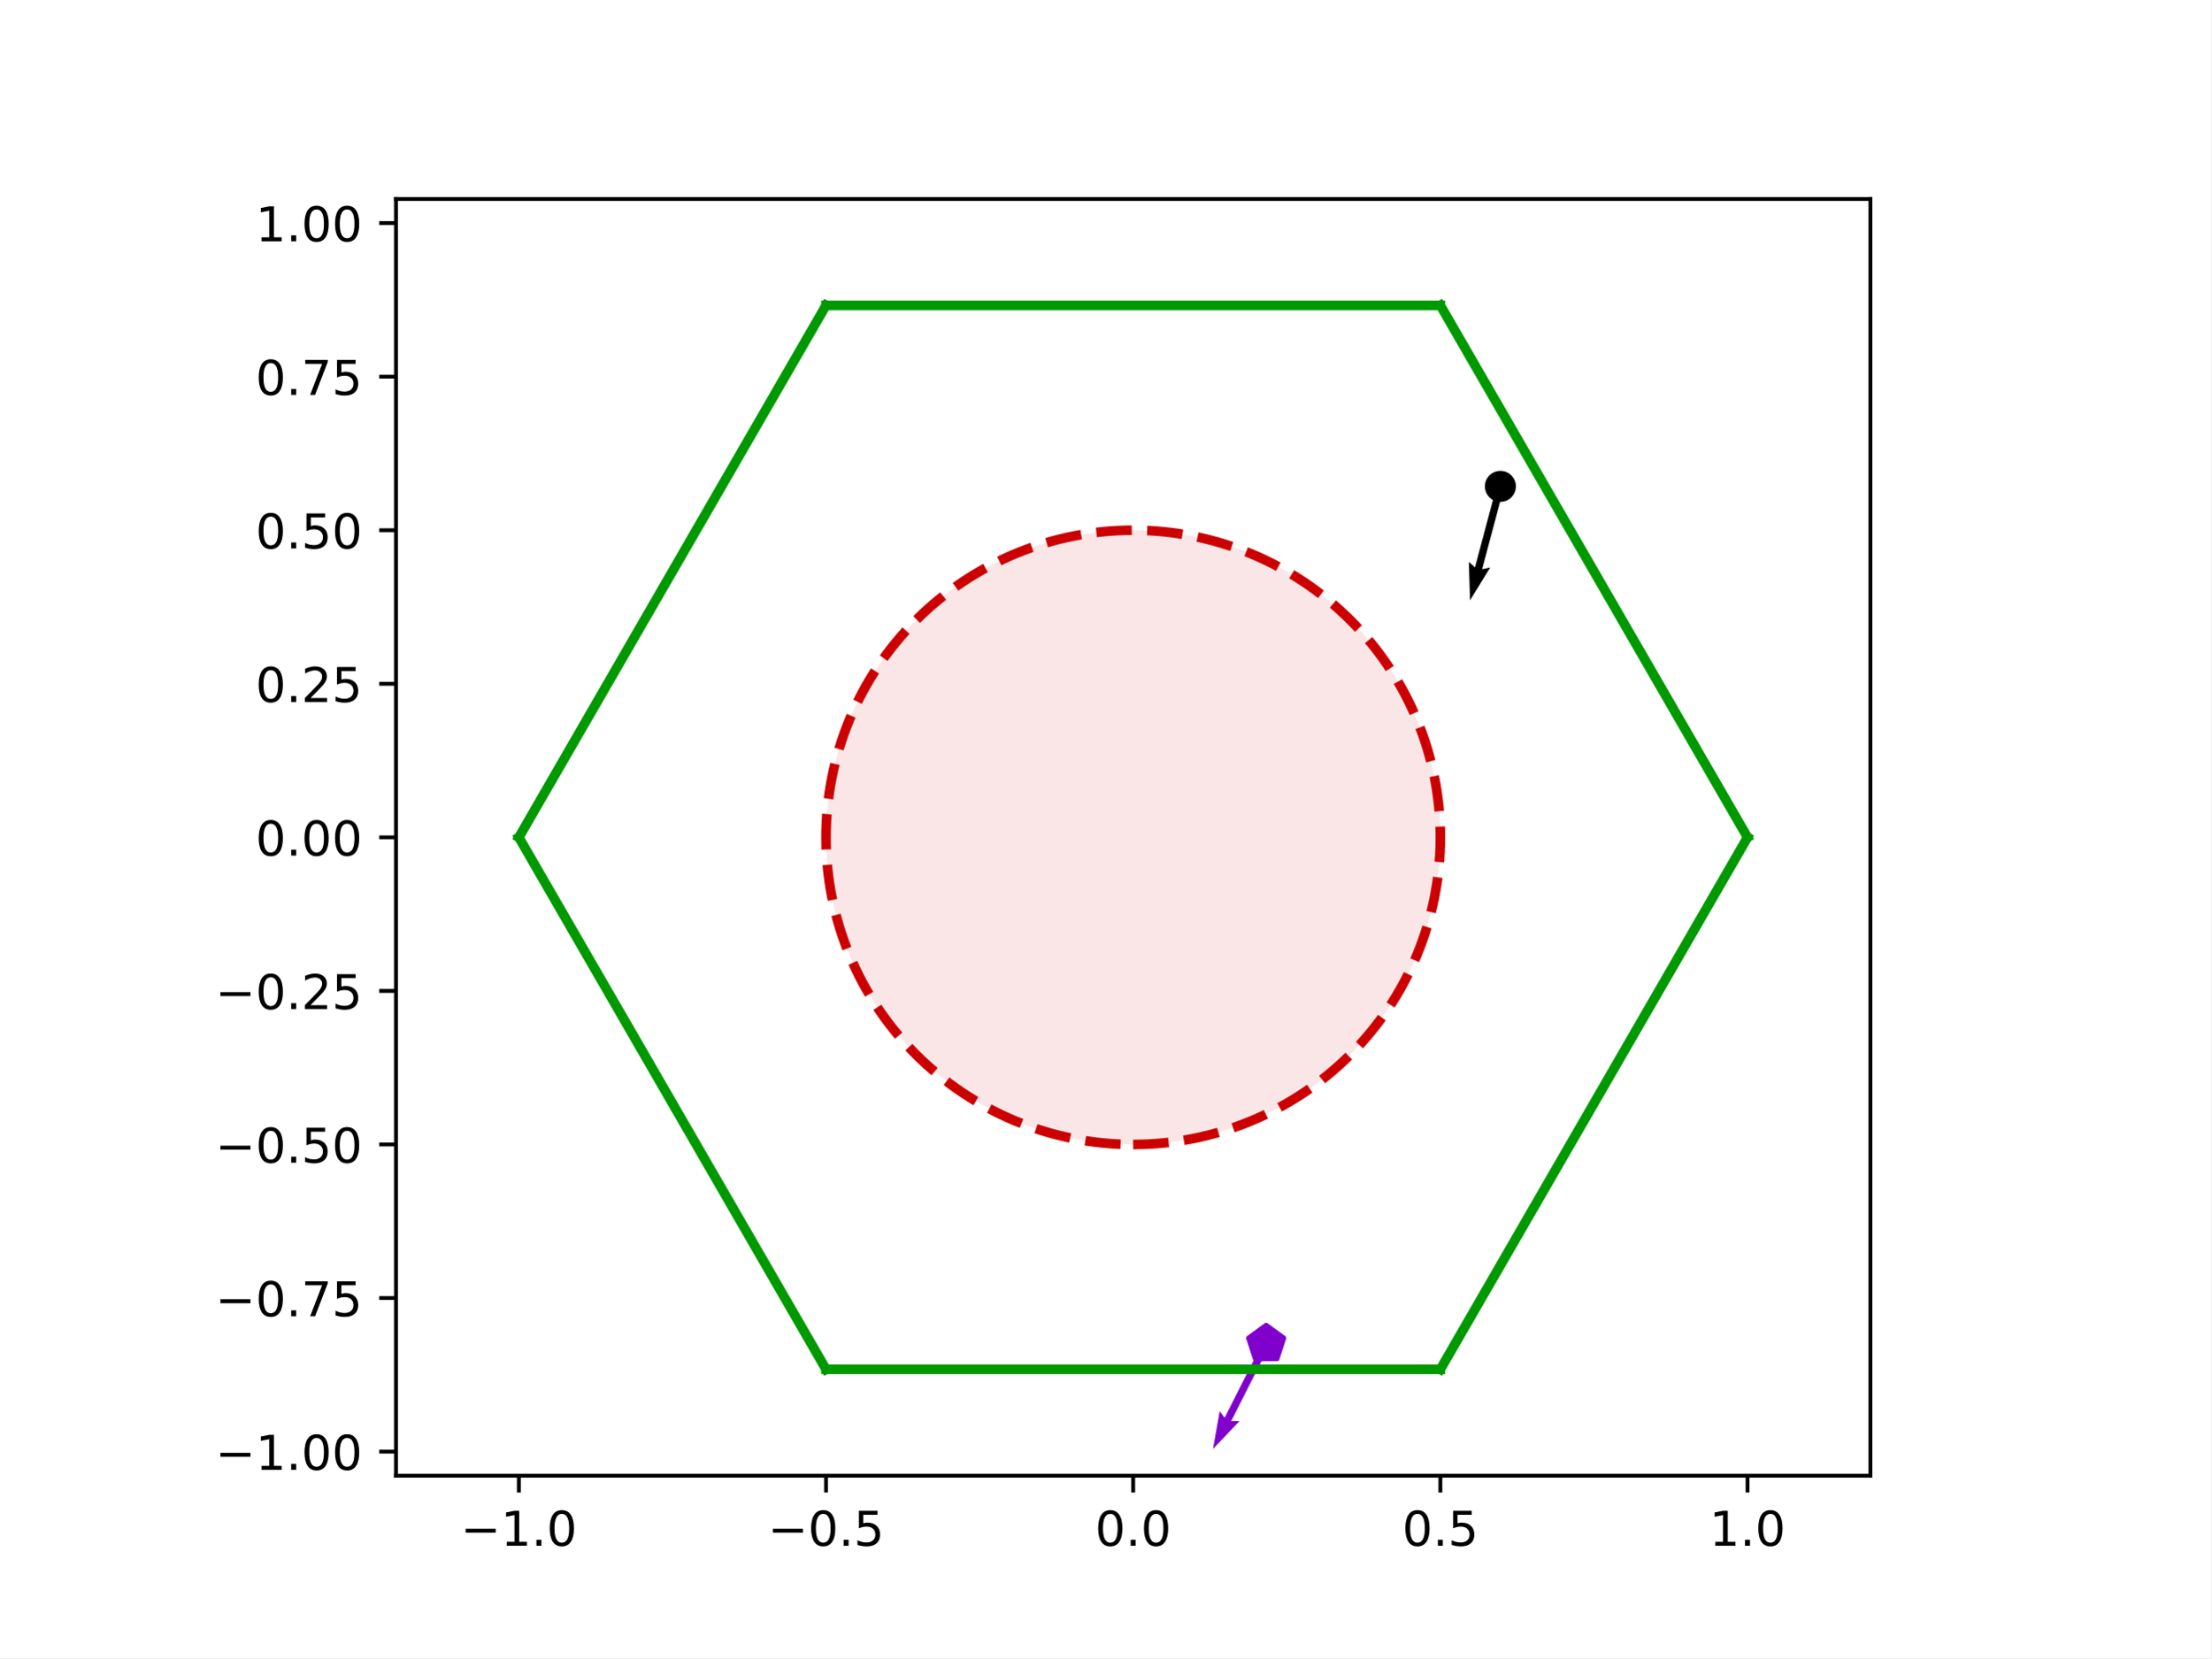
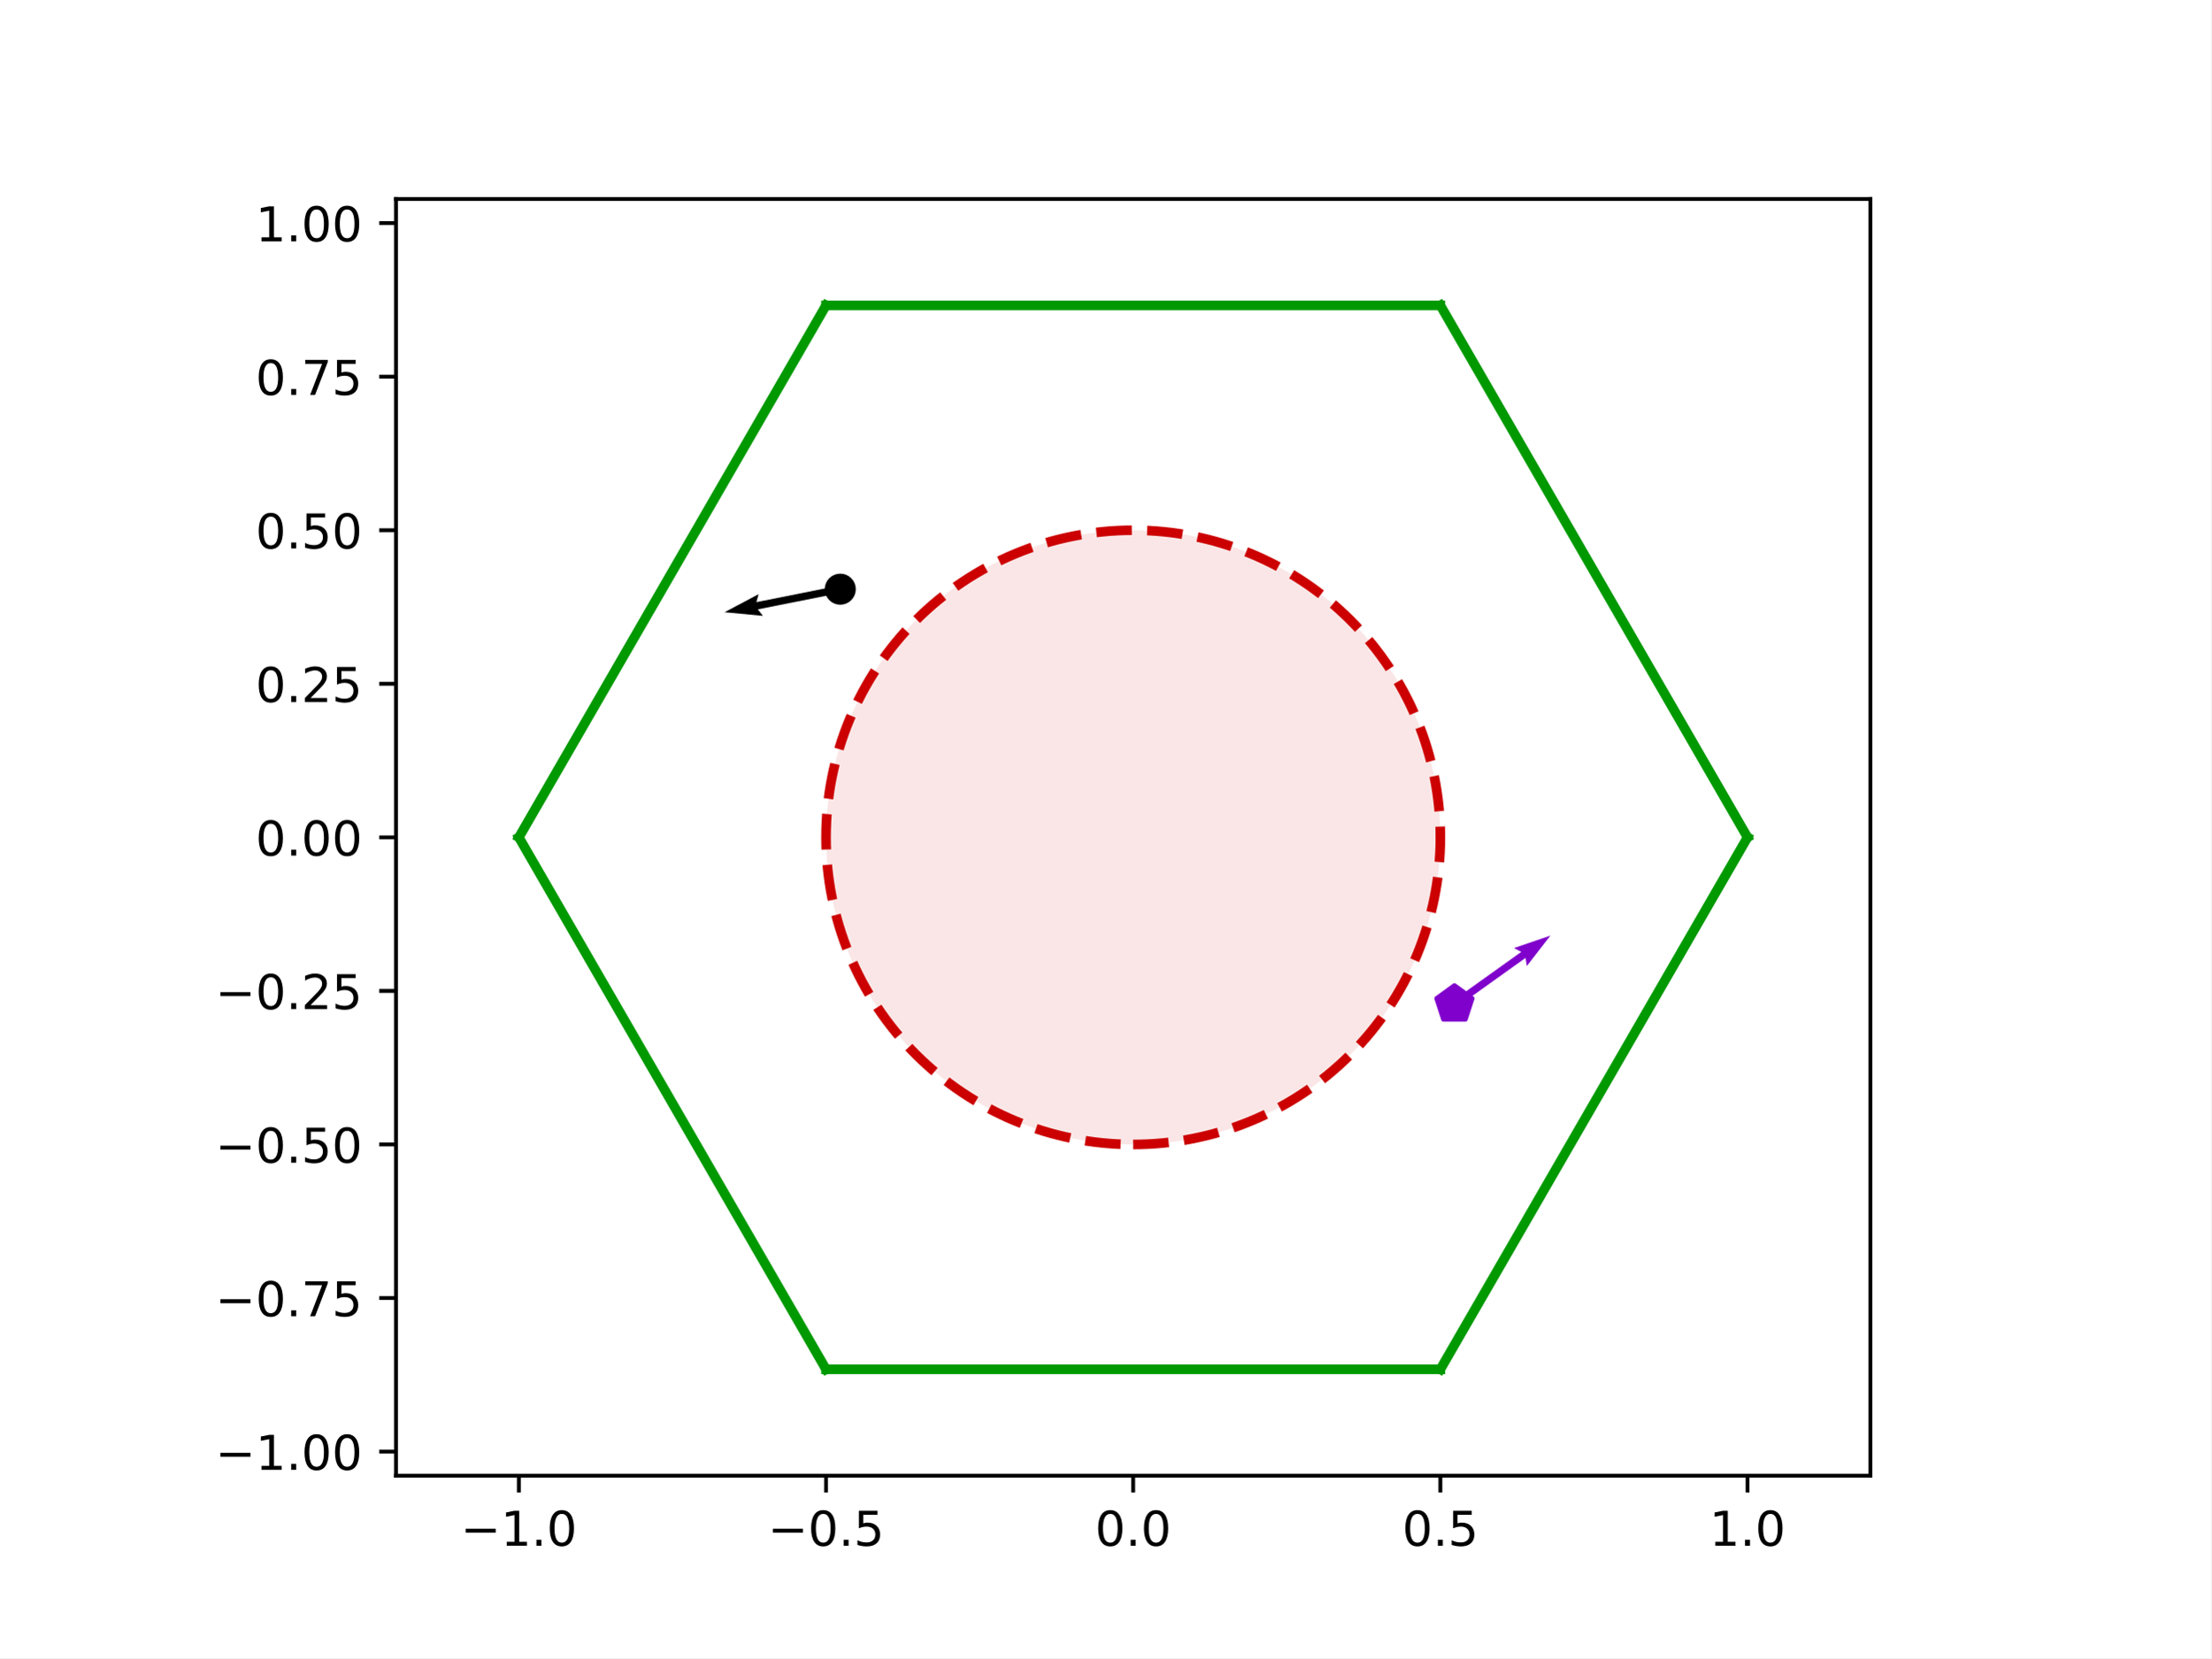
<svg xmlns="http://www.w3.org/2000/svg" xmlns:xlink="http://www.w3.org/1999/xlink" height="345.6pt" version="1.1" viewBox="0 0 460.8 345.6" width="460.8pt">
  <defs>
    <style type="text/css">
*{stroke-linecap:butt;stroke-linejoin:round;}
  </style>
  </defs>
  <g id="figure_1">
    <g id="patch_1">
      <path d="M 0 345.6  L 460.8 345.6  L 460.8 0  L 0 0  z " style="fill:#ffffff;" />
    </g>
    <g id="axes_1">
      <g id="patch_2">
        <path d="M 82.52 307.584  L 389.8 307.584  L 389.8 41.472  L 82.52 41.472  z " style="fill:#ffffff;" />
      </g>
      <g id="PathCollection_1">
        <defs>
-           <path d="M 0 2.739  C 0.726 2.739 1.423 2.45 1.936 1.936  C 2.45 1.423 2.739 0.726 2.739 0  C 2.739 -0.726 2.45 -1.423 1.936 -1.936  C 1.423 -2.45 0.726 -2.739 0 -2.739  C -0.726 -2.739 -1.423 -2.45 -1.936 -1.936  C -2.45 -1.423 -2.739 -0.726 -2.739 0  C -2.739 0.726 -2.45 1.423 -1.936 1.936  C -1.423 2.45 -0.726 2.739 0 2.739  z " id="mf8472593e6" style="stroke:#000000;" />
+           <path d="M 0 2.739  C 0.726 2.739 1.423 2.45 1.936 1.936  C 2.45 1.423 2.739 0.726 2.739 0  C 2.739 -0.726 2.45 -1.423 1.936 -1.936  C 1.423 -2.45 0.726 -2.739 0 -2.739  C -0.726 -2.739 -1.423 -2.45 -1.936 -1.936  C -2.45 -1.423 -2.739 -0.726 -2.739 0  C -2.739 0.726 -2.45 1.423 -1.936 1.936  C -1.423 2.45 -0.726 2.739 0 2.739  z " id="m50e2370cfd" style="stroke:#000000;" />
        </defs>
-         <g clip-path="url(#p4f5e48ef5e)">
-           <use style="stroke:#000000;" x="312.687" xlink:href="#mf8472593e6" y="101.369" />
+         <g clip-path="url(#paf55bde616)">
+           <use style="stroke:#000000;" x="175.11" xlink:href="#m50e2370cfd" y="122.802" />
        </g>
      </g>
      <g id="Quiver_1">
-         <path clip-path="url(#p4f5e48ef5e)" d="M 313.43 101.567  L 308.881 118.64  L 310.563 118.293  L 306.359 125.123  L 306.109 117.106  L 307.396 118.244  L 311.945 101.171  L 313.43 101.567  " />
+         <path clip-path="url(#paf55bde616)" d="M 175.26 123.556  L 157.932 127.008  L 158.985 128.364  L 151.001 127.605  L 158.085 123.844  L 157.631 125.501  L 174.959 122.049  L 175.26 123.556  " />
      </g>
      <g id="PathCollection_2">
        <defs>
-           <path d="M 0 -3.873  L -3.683 -1.197  L -2.276 3.133  L 2.276 3.133  L 3.683 -1.197  z " id="m00a4fd0f6f" style="stroke:#8000cc;" />
+           <path d="M 0 -3.873  L -3.683 -1.197  L -2.276 3.133  L 2.276 3.133  L 3.683 -1.197  z " id="m67006eb40a" style="stroke:#8000cc;" />
        </defs>
-         <g clip-path="url(#p4f5e48ef5e)">
-           <use style="fill:#8000cc;stroke:#8000cc;" x="263.871" xlink:href="#m00a4fd0f6f" y="280.084" />
+         <g clip-path="url(#paf55bde616)">
+           <use style="fill:#8000cc;stroke:#8000cc;" x="303.111" xlink:href="#m67006eb40a" y="209.306" />
        </g>
      </g>
      <g id="Quiver_2">
-         <path clip-path="url(#p4f5e48ef5e)" d="M 264.557 280.43  L 256.588 296.2  L 258.305 296.207  L 252.784 302.024  L 254.192 294.128  L 255.216 295.507  L 263.185 279.737  L 264.557 280.43  " style="fill:#8000cc;" />
+         <path clip-path="url(#paf55bde616)" d="M 302.665 208.681  L 317.037 198.405  L 315.519 197.602  L 323.108 195.009  L 318.199 201.351  L 317.931 199.655  L 303.558 209.931  L 302.665 208.681  " style="fill:#8000cc;" />
      </g>
      <g id="patch_3">
-         <path clip-path="url(#p4f5e48ef5e)" d="M 236.16 238.545  C 253.137 238.545 269.422 231.799 281.427 219.795  C 293.431 207.79 300.177 191.505 300.177 174.528  C 300.177 157.551 293.431 141.266 281.427 129.261  C 269.422 117.257 253.137 110.511 236.16 110.511  C 219.183 110.511 202.898 117.257 190.893 129.261  C 178.889 141.266 172.143 157.551 172.143 174.528  C 172.143 191.505 178.889 207.79 190.893 219.795  C 202.898 231.799 219.183 238.545 236.16 238.545  z " style="fill:#cc0000;fill-opacity:0.1;stroke:#cc0000;stroke-dasharray:7.4,3.2;stroke-dashoffset:0;stroke-linejoin:miter;stroke-width:2;" />
+         <path clip-path="url(#paf55bde616)" d="M 236.16 238.545  C 253.137 238.545 269.422 231.799 281.427 219.795  C 293.431 207.79 300.177 191.505 300.177 174.528  C 300.177 157.551 293.431 141.266 281.427 129.261  C 269.422 117.257 253.137 110.511 236.16 110.511  C 219.183 110.511 202.898 117.257 190.893 129.261  C 178.889 141.266 172.143 157.551 172.143 174.528  C 172.143 191.505 178.889 207.79 190.893 219.795  C 202.898 231.799 219.183 238.545 236.16 238.545  z " style="fill:#cc0000;fill-opacity:0.1;stroke:#cc0000;stroke-dasharray:7.4,3.2;stroke-dashoffset:0;stroke-linejoin:miter;stroke-width:2;" />
      </g>
      <g id="matplotlib.axis_1">
        <g id="xtick_1">
          <g id="line2d_1">
            <defs>
-               <path d="M 0 0  L 0 3.5  " id="macf4e25433" style="stroke:#000000;stroke-width:0.8;" />
-             </defs>
-             <g>
-               <use style="stroke:#000000;stroke-width:0.8;" x="108.127" xlink:href="#macf4e25433" y="307.584" />
+               <path d="M 0 0  L 0 3.5  " id="m29d13e58a4" style="stroke:#000000;stroke-width:0.8;" />
+             </defs>
+             <g>
+               <use style="stroke:#000000;stroke-width:0.8;" x="108.127" xlink:href="#m29d13e58a4" y="307.584" />
            </g>
          </g>
          <g id="text_1">
            <defs>
              <path d="M 10.594 35.5  L 73.188 35.5  L 73.188 27.203  L 10.594 27.203  z " id="DejaVuSans-2212" />
              <path d="M 12.406 8.297  L 28.516 8.297  L 28.516 63.922  L 10.984 60.406  L 10.984 69.391  L 28.422 72.906  L 38.281 72.906  L 38.281 8.297  L 54.391 8.297  L 54.391 0  L 12.406 0  z " id="DejaVuSans-31" />
              <path d="M 10.688 12.406  L 21 12.406  L 21 0  L 10.688 0  z " id="DejaVuSans-2e" />
              <path d="M 31.781 66.406  Q 24.172 66.406 20.328 58.906  Q 16.5 51.422 16.5 36.375  Q 16.5 21.391 20.328 13.891  Q 24.172 6.391 31.781 6.391  Q 39.453 6.391 43.281 13.891  Q 47.125 21.391 47.125 36.375  Q 47.125 51.422 43.281 58.906  Q 39.453 66.406 31.781 66.406  z M 31.781 74.219  Q 44.047 74.219 50.516 64.516  Q 56.984 54.828 56.984 36.375  Q 56.984 17.969 50.516 8.266  Q 44.047 -1.422 31.781 -1.422  Q 19.531 -1.422 13.062 8.266  Q 6.594 17.969 6.594 36.375  Q 6.594 54.828 13.062 64.516  Q 19.531 74.219 31.781 74.219  z " id="DejaVuSans-30" />
            </defs>
            <g transform="translate(95.9854 322.1824)scale(0.1 -0.1)">
              <use xlink:href="#DejaVuSans-2212" />
              <use x="83.789" xlink:href="#DejaVuSans-31" />
              <use x="147.412" xlink:href="#DejaVuSans-2e" />
              <use x="179.199" xlink:href="#DejaVuSans-30" />
            </g>
          </g>
        </g>
        <g id="xtick_2">
          <g id="line2d_2">
            <g>
-               <use style="stroke:#000000;stroke-width:0.8;" x="172.143" xlink:href="#macf4e25433" y="307.584" />
+               <use style="stroke:#000000;stroke-width:0.8;" x="172.143" xlink:href="#m29d13e58a4" y="307.584" />
            </g>
          </g>
          <g id="text_2">
            <defs>
              <path d="M 10.797 72.906  L 49.516 72.906  L 49.516 64.594  L 19.828 64.594  L 19.828 46.734  Q 21.969 47.469 24.109 47.828  Q 26.266 48.188 28.422 48.188  Q 40.625 48.188 47.75 41.5  Q 54.891 34.812 54.891 23.391  Q 54.891 11.625 47.562 5.094  Q 40.234 -1.422 26.906 -1.422  Q 22.312 -1.422 17.547 -0.641  Q 12.797 0.141 7.719 1.703  L 7.719 11.625  Q 12.109 9.234 16.797 8.062  Q 21.484 6.891 26.703 6.891  Q 35.156 6.891 40.078 11.328  Q 45.016 15.766 45.016 23.391  Q 45.016 31 40.078 35.438  Q 35.156 39.891 26.703 39.891  Q 22.75 39.891 18.812 39.016  Q 14.891 38.141 10.797 36.281  z " id="DejaVuSans-35" />
            </defs>
            <g transform="translate(160.002 322.1824)scale(0.1 -0.1)">
              <use xlink:href="#DejaVuSans-2212" />
              <use x="83.789" xlink:href="#DejaVuSans-30" />
              <use x="147.412" xlink:href="#DejaVuSans-2e" />
              <use x="179.199" xlink:href="#DejaVuSans-35" />
            </g>
          </g>
        </g>
        <g id="xtick_3">
          <g id="line2d_3">
            <g>
-               <use style="stroke:#000000;stroke-width:0.8;" x="236.16" xlink:href="#macf4e25433" y="307.584" />
+               <use style="stroke:#000000;stroke-width:0.8;" x="236.16" xlink:href="#m29d13e58a4" y="307.584" />
            </g>
          </g>
          <g id="text_3">
            <g transform="translate(228.2084 322.1824)scale(0.1 -0.1)">
              <use xlink:href="#DejaVuSans-30" />
              <use x="63.623" xlink:href="#DejaVuSans-2e" />
              <use x="95.41" xlink:href="#DejaVuSans-30" />
            </g>
          </g>
        </g>
        <g id="xtick_4">
          <g id="line2d_4">
            <g>
-               <use style="stroke:#000000;stroke-width:0.8;" x="300.177" xlink:href="#macf4e25433" y="307.584" />
+               <use style="stroke:#000000;stroke-width:0.8;" x="300.177" xlink:href="#m29d13e58a4" y="307.584" />
            </g>
          </g>
          <g id="text_4">
            <g transform="translate(292.225 322.1824)scale(0.1 -0.1)">
              <use xlink:href="#DejaVuSans-30" />
              <use x="63.623" xlink:href="#DejaVuSans-2e" />
              <use x="95.41" xlink:href="#DejaVuSans-35" />
            </g>
          </g>
        </g>
        <g id="xtick_5">
          <g id="line2d_5">
            <g>
-               <use style="stroke:#000000;stroke-width:0.8;" x="364.193" xlink:href="#macf4e25433" y="307.584" />
+               <use style="stroke:#000000;stroke-width:0.8;" x="364.193" xlink:href="#m29d13e58a4" y="307.584" />
            </g>
          </g>
          <g id="text_5">
            <g transform="translate(356.2416 322.1824)scale(0.1 -0.1)">
              <use xlink:href="#DejaVuSans-31" />
              <use x="63.623" xlink:href="#DejaVuSans-2e" />
              <use x="95.41" xlink:href="#DejaVuSans-30" />
            </g>
          </g>
        </g>
      </g>
      <g id="matplotlib.axis_2">
        <g id="ytick_1">
          <g id="line2d_6">
            <defs>
-               <path d="M 0 0  L -3.5 0  " id="mf92fb6218d" style="stroke:#000000;stroke-width:0.8;" />
-             </defs>
-             <g>
-               <use style="stroke:#000000;stroke-width:0.8;" x="82.52" xlink:href="#mf92fb6218d" y="302.561" />
+               <path d="M 0 0  L -3.5 0  " id="mf0cfd5173b" style="stroke:#000000;stroke-width:0.8;" />
+             </defs>
+             <g>
+               <use style="stroke:#000000;stroke-width:0.8;" x="82.52" xlink:href="#mf0cfd5173b" y="302.561" />
            </g>
          </g>
          <g id="text_6">
            <g transform="translate(44.87485 306.3604)scale(0.1 -0.1)">
              <use xlink:href="#DejaVuSans-2212" />
              <use x="83.789" xlink:href="#DejaVuSans-31" />
              <use x="147.412" xlink:href="#DejaVuSans-2e" />
              <use x="179.199" xlink:href="#DejaVuSans-30" />
              <use x="242.822" xlink:href="#DejaVuSans-30" />
            </g>
          </g>
        </g>
        <g id="ytick_2">
          <g id="line2d_7">
            <g>
-               <use style="stroke:#000000;stroke-width:0.8;" x="82.52" xlink:href="#mf92fb6218d" y="270.553" />
+               <use style="stroke:#000000;stroke-width:0.8;" x="82.52" xlink:href="#mf0cfd5173b" y="270.553" />
            </g>
          </g>
          <g id="text_7">
            <defs>
              <path d="M 8.203 72.906  L 55.078 72.906  L 55.078 68.703  L 28.609 0  L 18.312 0  L 43.219 64.594  L 8.203 64.594  z " id="DejaVuSans-37" />
            </defs>
            <g transform="translate(44.87485 274.3521)scale(0.1 -0.1)">
              <use xlink:href="#DejaVuSans-2212" />
              <use x="83.789" xlink:href="#DejaVuSans-30" />
              <use x="147.412" xlink:href="#DejaVuSans-2e" />
              <use x="179.199" xlink:href="#DejaVuSans-37" />
              <use x="242.822" xlink:href="#DejaVuSans-35" />
            </g>
          </g>
        </g>
        <g id="ytick_3">
          <g id="line2d_8">
            <g>
-               <use style="stroke:#000000;stroke-width:0.8;" x="82.52" xlink:href="#mf92fb6218d" y="238.545" />
+               <use style="stroke:#000000;stroke-width:0.8;" x="82.52" xlink:href="#mf0cfd5173b" y="238.545" />
            </g>
          </g>
          <g id="text_8">
            <g transform="translate(44.87485 242.3438)scale(0.1 -0.1)">
              <use xlink:href="#DejaVuSans-2212" />
              <use x="83.789" xlink:href="#DejaVuSans-30" />
              <use x="147.412" xlink:href="#DejaVuSans-2e" />
              <use x="179.199" xlink:href="#DejaVuSans-35" />
              <use x="242.822" xlink:href="#DejaVuSans-30" />
            </g>
          </g>
        </g>
        <g id="ytick_4">
          <g id="line2d_9">
            <g>
-               <use style="stroke:#000000;stroke-width:0.8;" x="82.52" xlink:href="#mf92fb6218d" y="206.536" />
+               <use style="stroke:#000000;stroke-width:0.8;" x="82.52" xlink:href="#mf0cfd5173b" y="206.536" />
            </g>
          </g>
          <g id="text_9">
            <defs>
              <path d="M 19.188 8.297  L 53.609 8.297  L 53.609 0  L 7.328 0  L 7.328 8.297  Q 12.938 14.109 22.625 23.891  Q 32.328 33.688 34.812 36.531  Q 39.547 41.844 41.422 45.531  Q 43.312 49.219 43.312 52.781  Q 43.312 58.594 39.234 62.25  Q 35.156 65.922 28.609 65.922  Q 23.969 65.922 18.812 64.312  Q 13.672 62.703 7.812 59.422  L 7.812 69.391  Q 13.766 71.781 18.938 73  Q 24.125 74.219 28.422 74.219  Q 39.75 74.219 46.484 68.547  Q 53.219 62.891 53.219 53.422  Q 53.219 48.922 51.531 44.891  Q 49.859 40.875 45.406 35.406  Q 44.188 33.984 37.641 27.219  Q 31.109 20.453 19.188 8.297  z " id="DejaVuSans-32" />
            </defs>
            <g transform="translate(44.87485 210.3355)scale(0.1 -0.1)">
              <use xlink:href="#DejaVuSans-2212" />
              <use x="83.789" xlink:href="#DejaVuSans-30" />
              <use x="147.412" xlink:href="#DejaVuSans-2e" />
              <use x="179.199" xlink:href="#DejaVuSans-32" />
              <use x="242.822" xlink:href="#DejaVuSans-35" />
            </g>
          </g>
        </g>
        <g id="ytick_5">
          <g id="line2d_10">
            <g>
-               <use style="stroke:#000000;stroke-width:0.8;" x="82.52" xlink:href="#mf92fb6218d" y="174.528" />
+               <use style="stroke:#000000;stroke-width:0.8;" x="82.52" xlink:href="#mf0cfd5173b" y="174.528" />
            </g>
          </g>
          <g id="text_10">
            <g transform="translate(53.25454 178.3272)scale(0.1 -0.1)">
              <use xlink:href="#DejaVuSans-30" />
              <use x="63.623" xlink:href="#DejaVuSans-2e" />
              <use x="95.41" xlink:href="#DejaVuSans-30" />
              <use x="159.033" xlink:href="#DejaVuSans-30" />
            </g>
          </g>
        </g>
        <g id="ytick_6">
          <g id="line2d_11">
            <g>
-               <use style="stroke:#000000;stroke-width:0.8;" x="82.52" xlink:href="#mf92fb6218d" y="142.52" />
+               <use style="stroke:#000000;stroke-width:0.8;" x="82.52" xlink:href="#mf0cfd5173b" y="142.52" />
            </g>
          </g>
          <g id="text_11">
            <g transform="translate(53.25454 146.3189)scale(0.1 -0.1)">
              <use xlink:href="#DejaVuSans-30" />
              <use x="63.623" xlink:href="#DejaVuSans-2e" />
              <use x="95.41" xlink:href="#DejaVuSans-32" />
              <use x="159.033" xlink:href="#DejaVuSans-35" />
            </g>
          </g>
        </g>
        <g id="ytick_7">
          <g id="line2d_12">
            <g>
-               <use style="stroke:#000000;stroke-width:0.8;" x="82.52" xlink:href="#mf92fb6218d" y="110.511" />
+               <use style="stroke:#000000;stroke-width:0.8;" x="82.52" xlink:href="#mf0cfd5173b" y="110.511" />
            </g>
          </g>
          <g id="text_12">
            <g transform="translate(53.25454 114.3106)scale(0.1 -0.1)">
              <use xlink:href="#DejaVuSans-30" />
              <use x="63.623" xlink:href="#DejaVuSans-2e" />
              <use x="95.41" xlink:href="#DejaVuSans-35" />
              <use x="159.033" xlink:href="#DejaVuSans-30" />
            </g>
          </g>
        </g>
        <g id="ytick_8">
          <g id="line2d_13">
            <g>
-               <use style="stroke:#000000;stroke-width:0.8;" x="82.52" xlink:href="#mf92fb6218d" y="78.503" />
+               <use style="stroke:#000000;stroke-width:0.8;" x="82.52" xlink:href="#mf0cfd5173b" y="78.503" />
            </g>
          </g>
          <g id="text_13">
            <g transform="translate(53.25454 82.30232)scale(0.1 -0.1)">
              <use xlink:href="#DejaVuSans-30" />
              <use x="63.623" xlink:href="#DejaVuSans-2e" />
              <use x="95.41" xlink:href="#DejaVuSans-37" />
              <use x="159.033" xlink:href="#DejaVuSans-35" />
            </g>
          </g>
        </g>
        <g id="ytick_9">
          <g id="line2d_14">
            <g>
-               <use style="stroke:#000000;stroke-width:0.8;" x="82.52" xlink:href="#mf92fb6218d" y="46.495" />
+               <use style="stroke:#000000;stroke-width:0.8;" x="82.52" xlink:href="#mf0cfd5173b" y="46.495" />
            </g>
          </g>
          <g id="text_14">
            <g transform="translate(53.25454 50.29402)scale(0.1 -0.1)">
              <use xlink:href="#DejaVuSans-31" />
              <use x="63.623" xlink:href="#DejaVuSans-2e" />
              <use x="95.41" xlink:href="#DejaVuSans-30" />
              <use x="159.033" xlink:href="#DejaVuSans-30" />
            </g>
          </g>
        </g>
      </g>
      <g id="line2d_15">
-         <path clip-path="url(#p4f5e48ef5e)" d="M 300.177 63.648  L 172.143 63.648  " style="fill:none;stroke:#009900;stroke-linecap:square;stroke-width:2;" />
+         <path clip-path="url(#paf55bde616)" d="M 300.177 63.648  L 172.143 63.648  " style="fill:none;stroke:#009900;stroke-linecap:square;stroke-width:2;" />
      </g>
      <g id="line2d_16">
-         <path clip-path="url(#p4f5e48ef5e)" d="M 172.143 63.648  L 108.127 174.528  " style="fill:none;stroke:#009900;stroke-linecap:square;stroke-width:2;" />
+         <path clip-path="url(#paf55bde616)" d="M 172.143 63.648  L 108.127 174.528  " style="fill:none;stroke:#009900;stroke-linecap:square;stroke-width:2;" />
      </g>
      <g id="line2d_17">
-         <path clip-path="url(#p4f5e48ef5e)" d="M 108.127 174.528  L 172.143 285.408  " style="fill:none;stroke:#009900;stroke-linecap:square;stroke-width:2;" />
+         <path clip-path="url(#paf55bde616)" d="M 108.127 174.528  L 172.143 285.408  " style="fill:none;stroke:#009900;stroke-linecap:square;stroke-width:2;" />
      </g>
      <g id="line2d_18">
-         <path clip-path="url(#p4f5e48ef5e)" d="M 172.143 285.408  L 300.177 285.408  " style="fill:none;stroke:#009900;stroke-linecap:square;stroke-width:2;" />
+         <path clip-path="url(#paf55bde616)" d="M 172.143 285.408  L 300.177 285.408  " style="fill:none;stroke:#009900;stroke-linecap:square;stroke-width:2;" />
      </g>
      <g id="line2d_19">
-         <path clip-path="url(#p4f5e48ef5e)" d="M 300.177 285.408  L 364.193 174.528  " style="fill:none;stroke:#009900;stroke-linecap:square;stroke-width:2;" />
+         <path clip-path="url(#paf55bde616)" d="M 300.177 285.408  L 364.193 174.528  " style="fill:none;stroke:#009900;stroke-linecap:square;stroke-width:2;" />
      </g>
      <g id="line2d_20">
-         <path clip-path="url(#p4f5e48ef5e)" d="M 364.193 174.528  L 300.177 63.648  " style="fill:none;stroke:#009900;stroke-linecap:square;stroke-width:2;" />
+         <path clip-path="url(#paf55bde616)" d="M 364.193 174.528  L 300.177 63.648  " style="fill:none;stroke:#009900;stroke-linecap:square;stroke-width:2;" />
      </g>
      <g id="patch_4">
        <path d="M 82.52 307.584  L 82.52 41.472  " style="fill:none;stroke:#000000;stroke-linecap:square;stroke-linejoin:miter;stroke-width:0.8;" />
      </g>
      <g id="patch_5">
        <path d="M 389.8 307.584  L 389.8 41.472  " style="fill:none;stroke:#000000;stroke-linecap:square;stroke-linejoin:miter;stroke-width:0.8;" />
      </g>
      <g id="patch_6">
        <path d="M 82.52 307.584  L 389.8 307.584  " style="fill:none;stroke:#000000;stroke-linecap:square;stroke-linejoin:miter;stroke-width:0.8;" />
      </g>
      <g id="patch_7">
        <path d="M 82.52 41.472  L 389.8 41.472  " style="fill:none;stroke:#000000;stroke-linecap:square;stroke-linejoin:miter;stroke-width:0.8;" />
      </g>
    </g>
  </g>
  <defs>
-     <clipPath id="p4f5e48ef5e">
+     <clipPath id="paf55bde616">
      <rect height="266.112" width="307.28" x="82.52" y="41.472" />
    </clipPath>
  </defs>
</svg>
